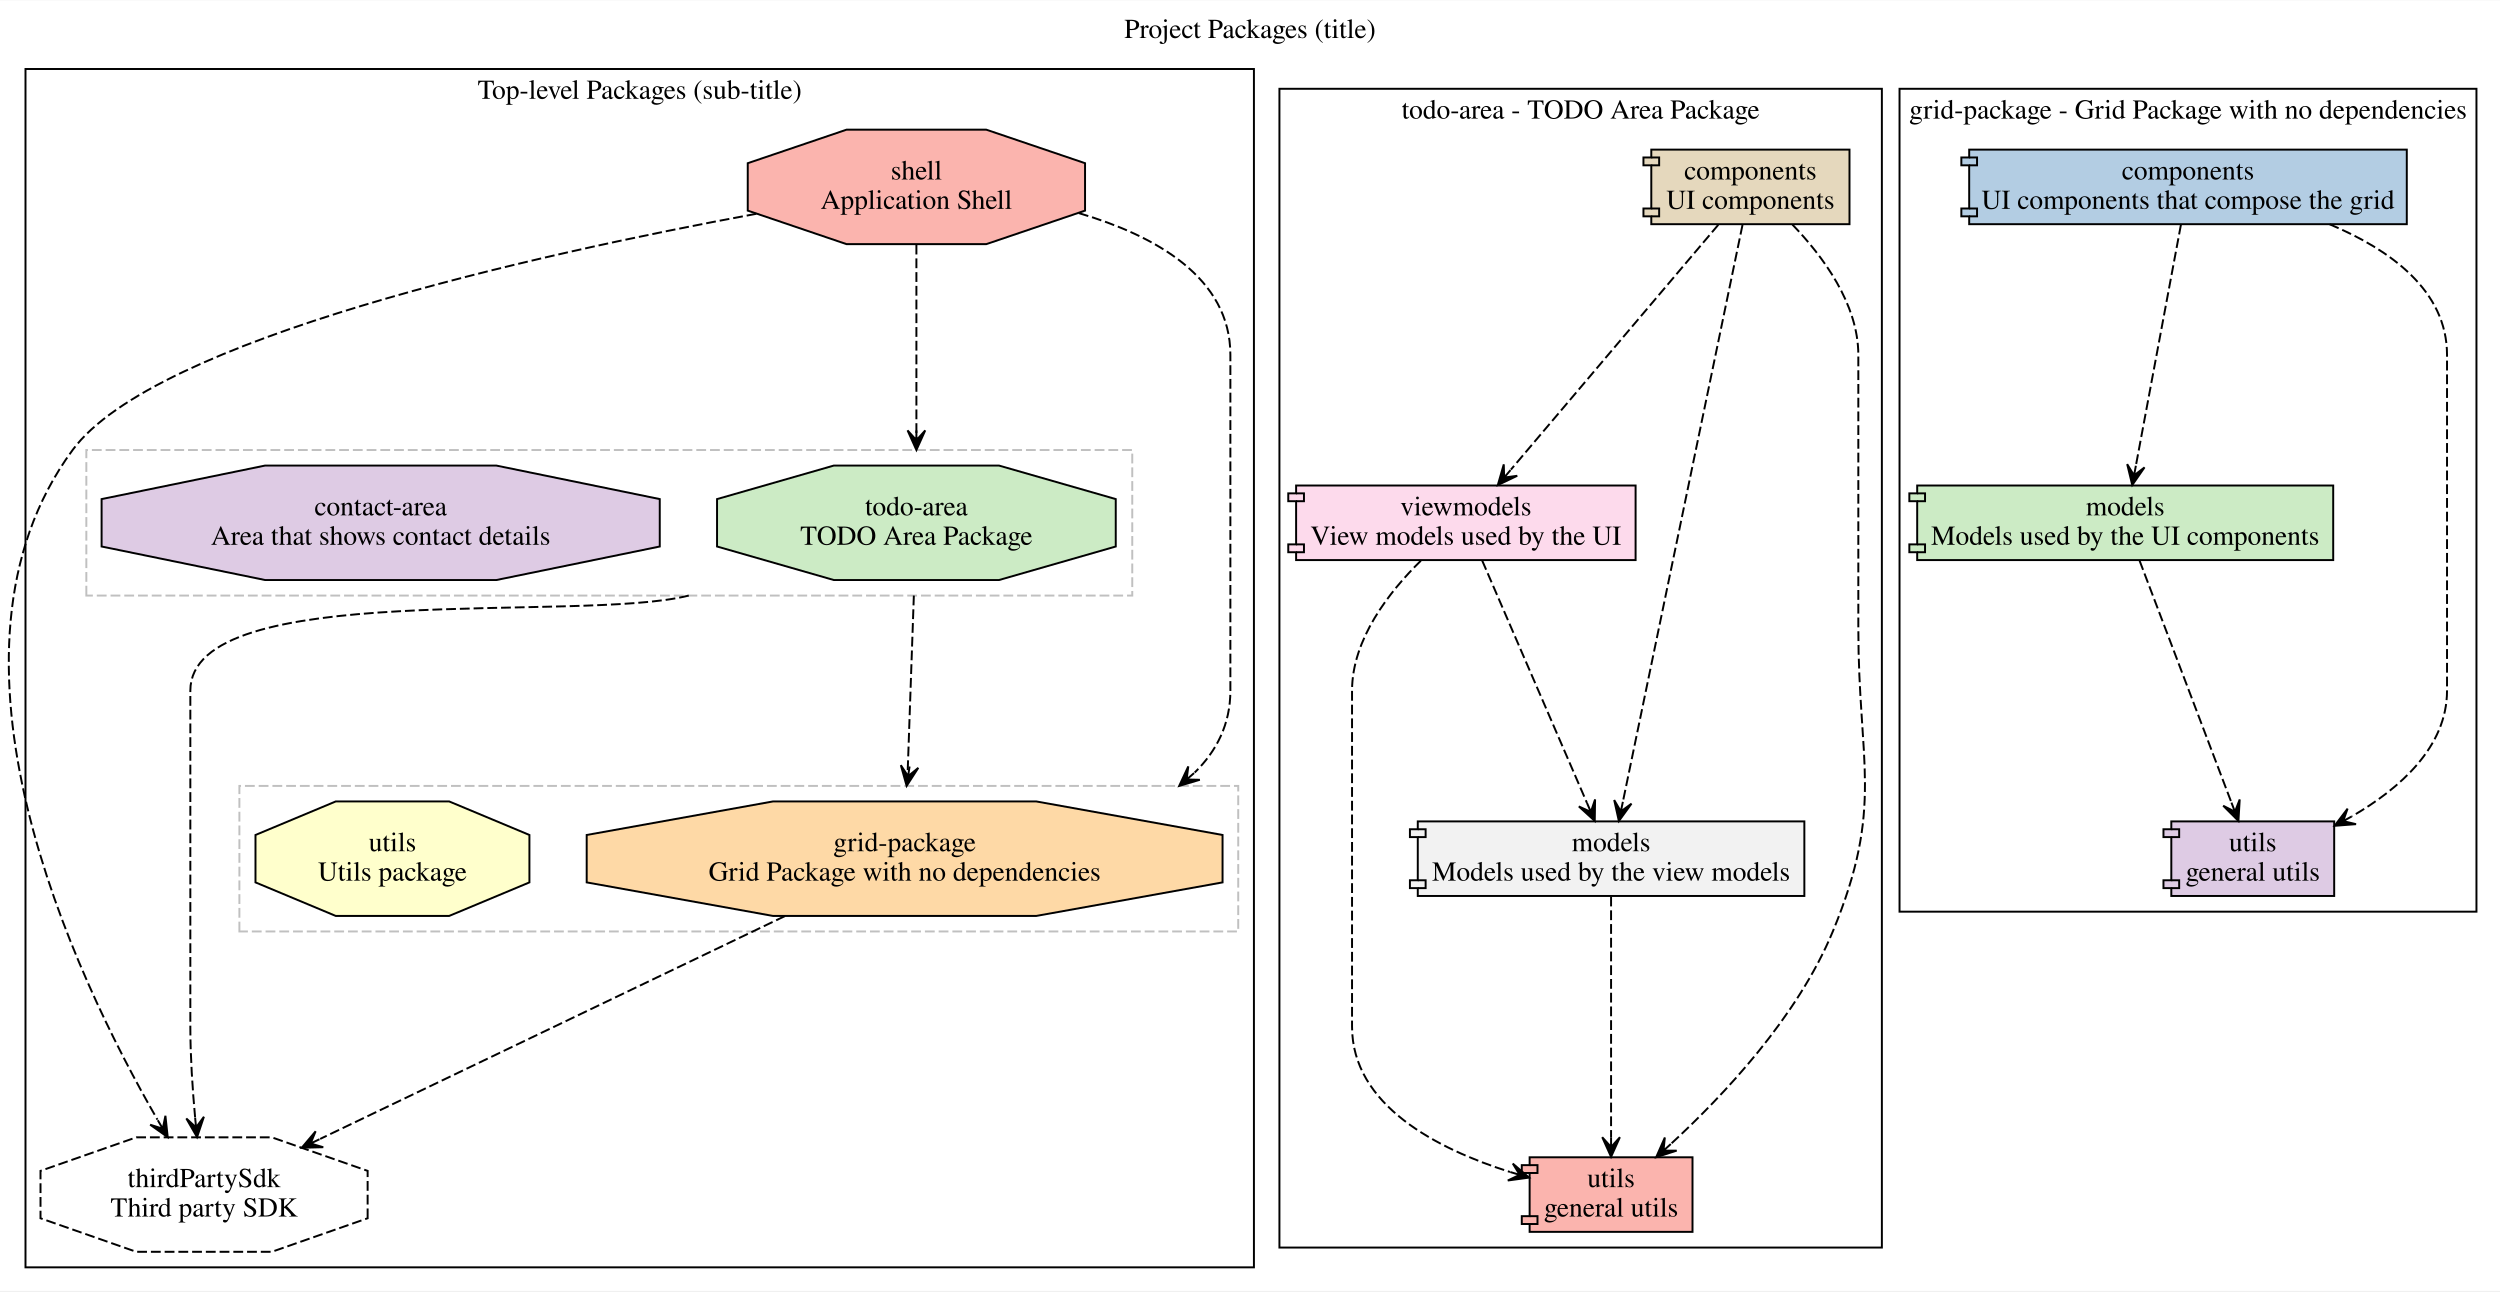
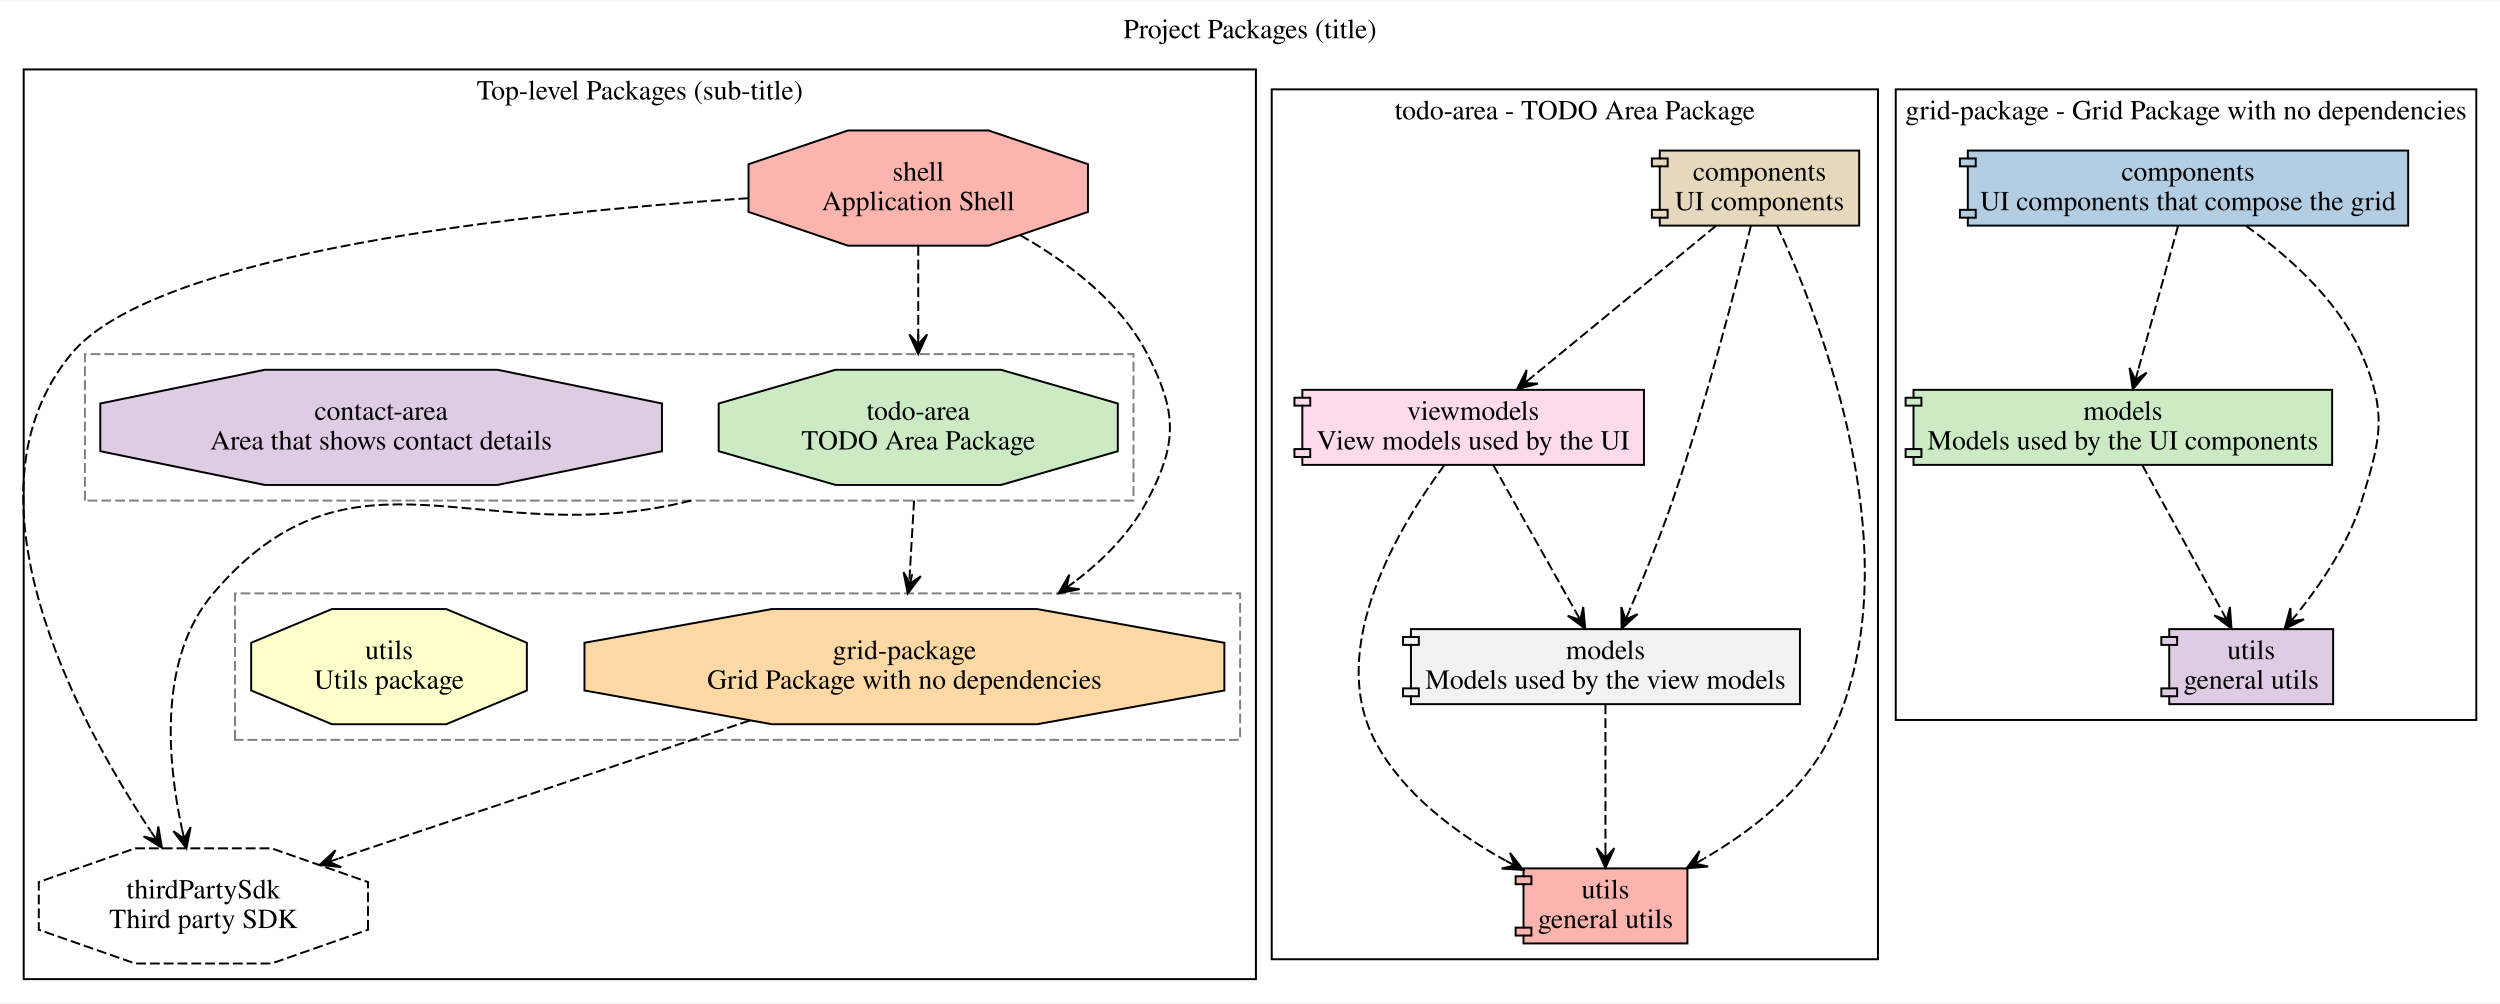
- <svg xmlns="http://www.w3.org/2000/svg" width="1274pt" height="658pt" viewBox="0.00 0.00 1273.99 657.67">
-   <g id="graph0" class="graph" transform="scale(1 1) rotate(0) translate(4 653.6715)">
-     <polygon fill="#ffffff" stroke="transparent" points="-4,4 -4,-653.672 1269.993,-653.672 1269.993,4 -4,4" />
-     <text text-anchor="middle" x="632.996" y="-634.471" font-family="Times,serif" font-size="14.00" fill="#000000">Project Packages (title)</text>
+ <svg xmlns="http://www.w3.org/2000/svg" width="1266pt" height="508pt" viewBox="0.00 0.00 1266.00 507.67">
+   <g id="graph0" class="graph" transform="scale(1 1) rotate(0) translate(4 503.67)">
+     <polygon fill="#ffffff" stroke="transparent" points="-4,4 -4,-503.67 1262,-503.67 1262,4 -4,4" />
+     <text text-anchor="middle" x="629" y="-484.47" font-family="Times,serif" font-size="14.00">Project Packages (title)</text>
    <g id="clust1" class="cluster">
-       <polygon fill="#ffffff" stroke="#000000" points="8.993,-8 8.993,-618.672 634.993,-618.672 634.993,-8 8.993,-8" />
-       <text text-anchor="middle" x="321.993" y="-603.471" font-family="Times,serif" font-size="14.00" fill="#000000">Top-level Packages (sub-title)</text>
+       <polygon fill="#ffffff" stroke="black" points="8,-8 8,-468.67 632,-468.67 632,-8 8,-8" />
+       <text text-anchor="middle" x="320" y="-453.47" font-family="Times,serif" font-size="14.00">Top-level Packages (sub-title)</text>
    </g>
    <g id="clust4" class="cluster">
-       <polygon fill="#ffffff" stroke="#c0c0c0" stroke-dasharray="5,2" points="39.993,-350.336 39.993,-424.504 572.993,-424.504 572.993,-350.336 39.993,-350.336" />
+       <polygon fill="#ffffff" stroke="gray" stroke-dasharray="5,2" points="39,-250.34 39,-324.5 570,-324.5 570,-250.34 39,-250.34" />
    </g>
    <g id="clust7" class="cluster">
-       <polygon fill="#ffffff" stroke="#c0c0c0" stroke-dasharray="5,2" points="117.993,-179.168 117.993,-253.336 626.993,-253.336 626.993,-179.168 117.993,-179.168" />
+       <polygon fill="#ffffff" stroke="gray" stroke-dasharray="5,2" points="115,-129.17 115,-203.34 624,-203.34 624,-129.17 115,-129.17" />
    </g>
    <g id="clust10" class="cluster">
-       <polygon fill="#ffffff" stroke="#000000" points="647.993,-18.084 647.993,-608.588 954.993,-608.588 954.993,-18.084 647.993,-18.084" />
-       <text text-anchor="middle" x="801.493" y="-593.388" font-family="Times,serif" font-size="14.00" fill="#000000">todo-area - TODO Area Package</text>
+       <polygon fill="#ffffff" stroke="black" points="640,-18.08 640,-458.59 947,-458.59 947,-18.08 640,-18.08" />
+       <text text-anchor="middle" x="793.5" y="-443.39" font-family="Times,serif" font-size="14.00">todo-area - TODO Area Package</text>
    </g>
    <g id="clust15" class="cluster">
-       <polygon fill="#ffffff" stroke="#000000" points="963.993,-189.252 963.993,-608.588 1257.993,-608.588 1257.993,-189.252 963.993,-189.252" />
-       <text text-anchor="middle" x="1110.993" y="-593.388" font-family="Times,serif" font-size="14.00" fill="#000000">grid-package - Grid Package with no dependencies</text>
+       <polygon fill="#ffffff" stroke="black" points="956,-139.25 956,-458.59 1250,-458.59 1250,-139.25 956,-139.25" />
+       <text text-anchor="middle" x="1103" y="-443.39" font-family="Times,serif" font-size="14.00">grid-package - Grid Package with no dependencies</text>
    </g>
    <g id="node1" class="node">
-       <polygon fill="#fbb4ae" stroke="#000000" points="548.936,-546.506 548.936,-570.669 498.591,-587.756 427.394,-587.756 377.05,-570.669 377.05,-546.506 427.394,-529.419 498.591,-529.419 548.936,-546.506" />
-       <text text-anchor="middle" x="462.993" y="-562.388" font-family="Times,serif" font-size="14.00" fill="#000000">shell</text>
-       <text text-anchor="middle" x="462.993" y="-547.388" font-family="Times,serif" font-size="14.00" fill="#000000">Application Shell</text>
+       <polygon fill="#fbb4ae" stroke="black" points="546.94,-396.51 546.94,-420.67 496.6,-437.76 425.4,-437.76 375.06,-420.67 375.06,-396.51 425.4,-379.42 496.6,-379.42 546.94,-396.51" />
+       <text text-anchor="middle" x="461" y="-412.39" font-family="Times,serif" font-size="14.00">shell</text>
+       <text text-anchor="middle" x="461" y="-397.39" font-family="Times,serif" font-size="14.00">Application Shell</text>
    </g>
    <g id="node2" class="node">
-       <polygon fill="none" stroke="#000000" stroke-dasharray="5,2" points="183.343,-33.002 183.343,-57.166 134.517,-74.252 65.468,-74.252 16.643,-57.166 16.643,-33.002 65.468,-15.916 134.517,-15.916 183.343,-33.002" />
-       <text text-anchor="middle" x="99.993" y="-48.884" font-family="Times,serif" font-size="14.00" fill="#000000">thirdPartySdk</text>
-       <text text-anchor="middle" x="99.993" y="-33.884" font-family="Times,serif" font-size="14.00" fill="#000000">Third party SDK</text>
+       <polygon fill="none" stroke="black" stroke-dasharray="5,2" points="182.35,-33 182.35,-57.17 133.52,-74.25 64.48,-74.25 15.65,-57.17 15.65,-33 64.48,-15.92 133.52,-15.92 182.35,-33" />
+       <text text-anchor="middle" x="99" y="-48.88" font-family="Times,serif" font-size="14.00">thirdPartySdk</text>
+       <text text-anchor="middle" x="99" y="-33.88" font-family="Times,serif" font-size="14.00">Third party SDK</text>
    </g>
    <g id="edge1" class="edge">
-       <path fill="none" stroke="#000000" stroke-dasharray="5,2" d="M381.417,-544.881C268.713,-524.092 74.524,-480.958 32.993,-424.504 -43.698,-320.257 33.8,-156.866 76.231,-83.272" />
-       <polygon fill="#000000" stroke="#000000" points="81.468,-74.334 80.295,-85.237 78.94,-78.648 76.412,-82.962 76.412,-82.962 76.412,-82.962 78.94,-78.648 72.53,-80.687 81.468,-74.334 81.468,-74.334" />
-       <text text-anchor="middle" x="3.993" y="-298.136" font-family="Times,serif" font-size="14.00" fill="#000000"> </text>
+       <path fill="none" stroke="black" stroke-dasharray="5,2" d="M374.9,-403.47C262.38,-396.07 74.6,-376.15 32,-324.5 -26.23,-253.92 33.9,-140.91 72.3,-82.97" />
+       <polygon fill="black" stroke="black" points="78.02,-74.5 76.16,-85.3 75.22,-78.64 72.43,-82.78 72.43,-82.78 72.43,-82.78 75.22,-78.64 68.7,-80.27 78.02,-74.5 78.02,-74.5" />
+       <text text-anchor="middle" x="13" y="-223.14" font-family="Times,serif" font-size="14.00"> </text>
    </g>
    <g id="node3" class="node">
-       <polygon fill="#ccebc5" stroke="#000000" points="564.581,-375.338 564.581,-399.502 505.072,-416.588 420.914,-416.588 361.405,-399.502 361.405,-375.338 420.914,-358.252 505.072,-358.252 564.581,-375.338" />
-       <text text-anchor="middle" x="462.993" y="-391.22" font-family="Times,serif" font-size="14.00" fill="#000000">todo-area</text>
-       <text text-anchor="middle" x="462.993" y="-376.22" font-family="Times,serif" font-size="14.00" fill="#000000">TODO Area Package</text>
+       <polygon fill="#ccebc5" stroke="black" points="562.06,-275.34 562.06,-299.5 502.86,-316.59 419.14,-316.59 359.94,-299.5 359.94,-275.34 419.14,-258.25 502.86,-258.25 562.06,-275.34" />
+       <text text-anchor="middle" x="461" y="-291.22" font-family="Times,serif" font-size="14.00">todo-area</text>
+       <text text-anchor="middle" x="461" y="-276.22" font-family="Times,serif" font-size="14.00">TODO Area Package</text>
    </g>
    <g id="edge2" class="edge">
-       <path fill="none" stroke="#000000" stroke-dasharray="5,2" d="M462.993,-529.163C462.993,-500.909 462.993,-458.036 462.993,-426.84" />
-       <polygon fill="#000000" stroke="#000000" points="462.993,-424.504 467.493,-434.503 462.993,-429.504 462.993,-434.504 462.993,-434.504 462.993,-434.504 462.993,-429.504 458.493,-434.504 462.993,-424.504 462.993,-424.504" />
-       <text text-anchor="middle" x="464.993" y="-469.304" font-family="Times,serif" font-size="14.00" fill="#000000"> </text>
+       <path fill="none" stroke="black" stroke-dasharray="5,2" d="M461,-379.35C461,-363.73 461,-344.1 461,-327.07" />
+       <polygon fill="black" stroke="black" points="461,-324.5 465.5,-334.5 461,-329.5 461,-334.5 461,-334.5 461,-334.5 461,-329.5 456.5,-334.5 461,-324.5 461,-324.5" />
+       <text text-anchor="middle" x="463" y="-344.3" font-family="Times,serif" font-size="14.00"> </text>
    </g>
    <g id="node5" class="node">
-       <polygon fill="#fed9a6" stroke="#000000" points="619.009,-204.17 619.009,-228.334 524.102,-245.42 389.884,-245.42 294.977,-228.334 294.977,-204.17 389.884,-187.084 524.102,-187.084 619.009,-204.17" />
-       <text text-anchor="middle" x="456.993" y="-220.052" font-family="Times,serif" font-size="14.00" fill="#000000">grid-package</text>
-       <text text-anchor="middle" x="456.993" y="-205.052" font-family="Times,serif" font-size="14.00" fill="#000000">Grid Package with no dependencies</text>
+       <polygon fill="#fed9a6" stroke="black" points="616.02,-154.17 616.02,-178.33 521.11,-195.42 386.89,-195.42 291.98,-178.33 291.98,-154.17 386.89,-137.08 521.11,-137.08 616.02,-154.17" />
+       <text text-anchor="middle" x="454" y="-170.05" font-family="Times,serif" font-size="14.00">grid-package</text>
+       <text text-anchor="middle" x="454" y="-155.05" font-family="Times,serif" font-size="14.00">Grid Package with no dependencies</text>
    </g>
    <g id="edge3" class="edge">
-       <path fill="none" stroke="#000000" stroke-dasharray="5,2" d="M545.805,-545.225C584.846,-533.709 622.993,-512.381 622.993,-473.004 622.993,-473.004 622.993,-473.004 622.993,-301.836 622.993,-284.761 615.968,-271.089 604.809,-260.143" />
-       <polygon fill="#000000" stroke="#000000" points="596.912,-253.335 607.424,-256.456 600.699,-256.6 604.486,-259.865 604.486,-259.865 604.486,-259.865 600.699,-256.6 601.548,-263.273 596.912,-253.335 596.912,-253.335" />
-       <text text-anchor="middle" x="624.993" y="-383.72" font-family="Times,serif" font-size="14.00" fill="#000000"> </text>
+       <path fill="none" stroke="black" stroke-dasharray="5,2" d="M512.63,-384.71C536.86,-371.02 563.36,-351.05 577,-324.5 592.06,-295.18 592.47,-279.45 577,-250.34 568.4,-234.14 555.07,-220.53 540.31,-209.31" />
+       <polygon fill="black" stroke="black" points="531.99,-203.33 542.73,-205.51 536.05,-206.25 540.11,-209.17 540.11,-209.17 540.11,-209.17 536.05,-206.25 537.48,-212.82 531.99,-203.33 531.99,-203.33" />
+       <text text-anchor="middle" x="590" y="-283.72" font-family="Times,serif" font-size="14.00"> </text>
    </g>
    <g id="edge5" class="edge">
-       <path fill="none" stroke="#000000" stroke-dasharray="5,2" d="M346.993,-350.336C291.301,-336.172 92.993,-359.3 92.993,-301.836 92.993,-301.836 92.993,-301.836 92.993,-130.668 92.993,-115.553 94.091,-98.986 95.417,-84.488" />
-       <polygon fill="#000000" stroke="#000000" points="96.411,-74.347 99.914,-84.738 95.923,-79.323 95.435,-84.299 95.435,-84.299 95.435,-84.299 95.923,-79.323 90.957,-83.861 96.411,-74.347 96.411,-74.347" />
-       <text text-anchor="middle" x="94.993" y="-212.552" font-family="Times,serif" font-size="14.00" fill="#000000"> </text>
+       <path fill="none" stroke="black" stroke-dasharray="5,2" d="M346,-250.34C239.79,-223.45 175.03,-286.76 104,-203.34 76.28,-170.78 80.59,-119.24 88.13,-84.1" />
+       <polygon fill="black" stroke="black" points="90.42,-74.21 92.54,-84.97 89.29,-79.08 88.16,-83.95 88.16,-83.95 88.16,-83.95 89.29,-79.08 83.78,-82.93 90.42,-74.21 90.42,-74.21" />
+       <text text-anchor="middle" x="106" y="-162.55" font-family="Times,serif" font-size="14.00"> </text>
    </g>
    <g id="edge6" class="edge">
-       <path fill="none" stroke="#000000" stroke-dasharray="5,2" d="M461.693,-350.336C460.714,-322.397 459.373,-284.164 458.375,-255.672" />
-       <polygon fill="#000000" stroke="#000000" points="458.021,-253.336 463.967,-262.549 458.769,-258.279 459.518,-263.223 459.518,-263.223 459.518,-263.223 458.769,-258.279 455.069,-263.897 458.021,-253.336 458.021,-253.336" />
-       <text text-anchor="middle" x="461.993" y="-298.136" font-family="Times,serif" font-size="14.00" fill="#000000"> </text>
+       <path fill="none" stroke="black" stroke-dasharray="5,2" d="M458.88,-250.34C458.06,-236.3 457.11,-220.18 456.27,-205.91" />
+       <polygon fill="black" stroke="black" points="455.67,-203.34 462.33,-212.05 456.81,-208.21 457.94,-213.07 457.94,-213.07 457.94,-213.07 456.81,-208.21 453.56,-214.1 455.67,-203.34 455.67,-203.34" />
+       <text text-anchor="middle" x="459" y="-223.14" font-family="Times,serif" font-size="14.00"> </text>
    </g>
    <g id="node4" class="node">
-       <polygon fill="#decbe4" stroke="#000000" points="332.209,-375.338 332.209,-399.502 248.901,-416.588 131.085,-416.588 47.776,-399.502 47.776,-375.338 131.085,-358.252 248.901,-358.252 332.209,-375.338" />
-       <text text-anchor="middle" x="189.993" y="-391.22" font-family="Times,serif" font-size="14.00" fill="#000000">contact-area</text>
-       <text text-anchor="middle" x="189.993" y="-376.22" font-family="Times,serif" font-size="14.00" fill="#000000">Area that shows contact details</text>
+       <polygon fill="#decbe4" stroke="black" points="331.22,-275.34 331.22,-299.5 247.91,-316.59 130.09,-316.59 46.78,-299.5 46.78,-275.34 130.09,-258.25 247.91,-258.25 331.22,-275.34" />
+       <text text-anchor="middle" x="189" y="-291.22" font-family="Times,serif" font-size="14.00">contact-area</text>
+       <text text-anchor="middle" x="189" y="-276.22" font-family="Times,serif" font-size="14.00">Area that shows contact details</text>
    </g>
    <g id="edge4" class="edge">
-       <path fill="none" stroke="#000000" stroke-dasharray="5,2" d="M396.028,-187.022C329.783,-155.26 224.66,-104.857 159.138,-73.442" />
-       <polygon fill="#000000" stroke="#000000" points="149.768,-68.949 160.73,-69.215 154.276,-71.111 158.785,-73.273 158.785,-73.273 158.785,-73.273 154.276,-71.111 156.839,-77.33 149.768,-68.949 149.768,-68.949" />
-       <text text-anchor="middle" x="294.993" y="-126.968" font-family="Times,serif" font-size="14.00" fill="#000000"> </text>
+       <path fill="none" stroke="black" stroke-dasharray="5,2" d="M375.65,-138.95C313.37,-118.05 227.11,-89.09 167.55,-69.09" />
+       <polygon fill="black" stroke="black" points="157.86,-65.84 168.77,-64.76 162.6,-67.43 167.34,-69.02 167.34,-69.02 167.34,-69.02 162.6,-67.43 165.9,-73.29 157.86,-65.84 157.86,-65.84" />
+       <text text-anchor="middle" x="299" y="-101.97" font-family="Times,serif" font-size="14.00"> </text>
    </g>
    <g id="node6" class="node">
-       <polygon fill="#ffffcc" stroke="#000000" points="265.79,-204.17 265.79,-228.334 224.904,-245.42 167.082,-245.42 126.196,-228.334 126.196,-204.17 167.082,-187.084 224.904,-187.084 265.79,-204.17" />
-       <text text-anchor="middle" x="195.993" y="-220.052" font-family="Times,serif" font-size="14.00" fill="#000000">utils</text>
-       <text text-anchor="middle" x="195.993" y="-205.052" font-family="Times,serif" font-size="14.00" fill="#000000">Utils package</text>
+       <polygon fill="#ffffcc" stroke="black" points="262.8,-154.17 262.8,-178.33 221.91,-195.42 164.09,-195.42 123.2,-178.33 123.2,-154.17 164.09,-137.08 221.91,-137.08 262.8,-154.17" />
+       <text text-anchor="middle" x="193" y="-170.05" font-family="Times,serif" font-size="14.00">utils</text>
+       <text text-anchor="middle" x="193" y="-155.05" font-family="Times,serif" font-size="14.00">Utils package</text>
    </g>
    <g id="node7" class="node">
-       <polygon fill="#e5d8bd" stroke="#000000" points="938.493,-577.588 837.493,-577.588 837.493,-573.588 833.493,-573.588 833.493,-569.588 837.493,-569.588 837.493,-547.588 833.493,-547.588 833.493,-543.588 837.493,-543.588 837.493,-539.588 938.493,-539.588 938.493,-577.588" />
-       <polyline fill="none" stroke="#000000" points="837.493,-573.588 841.493,-573.588 841.493,-569.588 837.493,-569.588 " />
-       <polyline fill="none" stroke="#000000" points="837.493,-547.588 841.493,-547.588 841.493,-543.588 837.493,-543.588 " />
-       <text text-anchor="middle" x="887.993" y="-562.388" font-family="Times,serif" font-size="14.00" fill="#000000">components</text>
-       <text text-anchor="middle" x="887.993" y="-547.388" font-family="Times,serif" font-size="14.00" fill="#000000">UI components</text>
+       <polygon fill="#e5d8bd" stroke="black" points="937.5,-427.59 836.5,-427.59 836.5,-423.59 832.5,-423.59 832.5,-419.59 836.5,-419.59 836.5,-397.59 832.5,-397.59 832.5,-393.59 836.5,-393.59 836.5,-389.59 937.5,-389.59 937.5,-427.59" />
+       <polyline fill="none" stroke="black" points="836.5,-423.59 840.5,-423.59 840.5,-419.59 836.5,-419.59 " />
+       <polyline fill="none" stroke="black" points="836.5,-397.59 840.5,-397.59 840.5,-393.59 836.5,-393.59 " />
+       <text text-anchor="middle" x="887" y="-412.39" font-family="Times,serif" font-size="14.00">components</text>
+       <text text-anchor="middle" x="887" y="-397.39" font-family="Times,serif" font-size="14.00">UI components</text>
    </g>
    <g id="node8" class="node">
-       <polygon fill="#fddaec" stroke="#000000" points="829.493,-406.42 656.493,-406.42 656.493,-402.42 652.493,-402.42 652.493,-398.42 656.493,-398.42 656.493,-376.42 652.493,-376.42 652.493,-372.42 656.493,-372.42 656.493,-368.42 829.493,-368.42 829.493,-406.42" />
-       <polyline fill="none" stroke="#000000" points="656.493,-402.42 660.493,-402.42 660.493,-398.42 656.493,-398.42 " />
-       <polyline fill="none" stroke="#000000" points="656.493,-376.42 660.493,-376.42 660.493,-372.42 656.493,-372.42 " />
-       <text text-anchor="middle" x="742.993" y="-391.22" font-family="Times,serif" font-size="14.00" fill="#000000">viewmodels</text>
-       <text text-anchor="middle" x="742.993" y="-376.22" font-family="Times,serif" font-size="14.00" fill="#000000">View models used by the UI</text>
+       <polygon fill="#fddaec" stroke="black" points="828.5,-306.42 655.5,-306.42 655.5,-302.42 651.5,-302.42 651.5,-298.42 655.5,-298.42 655.5,-276.42 651.5,-276.42 651.5,-272.42 655.5,-272.42 655.5,-268.42 828.5,-268.42 828.5,-306.42" />
+       <polyline fill="none" stroke="black" points="655.5,-302.42 659.5,-302.42 659.5,-298.42 655.5,-298.42 " />
+       <polyline fill="none" stroke="black" points="655.5,-276.42 659.5,-276.42 659.5,-272.42 655.5,-272.42 " />
+       <text text-anchor="middle" x="742" y="-291.22" font-family="Times,serif" font-size="14.00">viewmodels</text>
+       <text text-anchor="middle" x="742" y="-276.22" font-family="Times,serif" font-size="14.00">View models used by the UI</text>
    </g>
    <g id="edge7" class="edge">
-       <path fill="none" stroke="#000000" stroke-dasharray="5,2" d="M871.641,-539.285C845.791,-508.77 795.403,-449.288 765.943,-414.512" />
-       <polygon fill="#000000" stroke="#000000" points="759.284,-406.652 769.182,-411.373 762.516,-410.467 765.748,-414.282 765.748,-414.282 765.748,-414.282 762.516,-410.467 762.315,-417.19 759.284,-406.652 759.284,-406.652" />
-       <text text-anchor="middle" x="822.993" y="-469.304" font-family="Times,serif" font-size="14.00" fill="#000000"> </text>
+       <path fill="none" stroke="black" stroke-dasharray="5,2" d="M864.98,-389.49C840.17,-369.1 799.72,-335.85 772.03,-313.1" />
+       <polygon fill="black" stroke="black" points="764.23,-306.69 774.81,-309.56 768.09,-309.86 771.96,-313.04 771.96,-313.04 771.96,-313.04 768.09,-309.86 769.1,-316.51 764.23,-306.69 764.23,-306.69" />
+       <text text-anchor="middle" x="825" y="-344.3" font-family="Times,serif" font-size="14.00"> </text>
    </g>
    <g id="node9" class="node">
-       <polygon fill="#f2f2f2" stroke="#000000" points="915.493,-235.252 718.493,-235.252 718.493,-231.252 714.493,-231.252 714.493,-227.252 718.493,-227.252 718.493,-205.252 714.493,-205.252 714.493,-201.252 718.493,-201.252 718.493,-197.252 915.493,-197.252 915.493,-235.252" />
-       <polyline fill="none" stroke="#000000" points="718.493,-231.252 722.493,-231.252 722.493,-227.252 718.493,-227.252 " />
-       <polyline fill="none" stroke="#000000" points="718.493,-205.252 722.493,-205.252 722.493,-201.252 718.493,-201.252 " />
-       <text text-anchor="middle" x="816.993" y="-220.052" font-family="Times,serif" font-size="14.00" fill="#000000">models</text>
-       <text text-anchor="middle" x="816.993" y="-205.052" font-family="Times,serif" font-size="14.00" fill="#000000">Models used by the view models</text>
+       <polygon fill="#f2f2f2" stroke="black" points="907.5,-185.25 710.5,-185.25 710.5,-181.25 706.5,-181.25 706.5,-177.25 710.5,-177.25 710.5,-155.25 706.5,-155.25 706.5,-151.25 710.5,-151.25 710.5,-147.25 907.5,-147.25 907.5,-185.25" />
+       <polyline fill="none" stroke="black" points="710.5,-181.25 714.5,-181.25 714.5,-177.25 710.5,-177.25 " />
+       <polyline fill="none" stroke="black" points="710.5,-155.25 714.5,-155.25 714.5,-151.25 710.5,-151.25 " />
+       <text text-anchor="middle" x="809" y="-170.05" font-family="Times,serif" font-size="14.00">models</text>
+       <text text-anchor="middle" x="809" y="-155.05" font-family="Times,serif" font-size="14.00">Models used by the view models</text>
    </g>
    <g id="edge8" class="edge">
-       <path fill="none" stroke="#000000" stroke-dasharray="5,2" d="M883.972,-539.201C872.11,-482.006 837.206,-313.714 823.056,-245.484" />
-       <polygon fill="#000000" stroke="#000000" points="820.969,-235.425 827.406,-244.303 821.985,-240.321 823,-245.217 823,-245.217 823,-245.217 821.985,-240.321 818.594,-246.131 820.969,-235.425 820.969,-235.425" />
-       <text text-anchor="middle" x="860.993" y="-383.72" font-family="Times,serif" font-size="14.00" fill="#000000"> </text>
+       <path fill="none" stroke="black" stroke-dasharray="5,2" d="M882.65,-389.46C875.42,-359.97 860.03,-299.94 843,-250.34 836.55,-231.54 828.09,-210.85 821.22,-194.82" />
+       <polygon fill="black" stroke="black" points="817.18,-185.5 825.29,-192.89 819.17,-190.09 821.16,-194.67 821.16,-194.67 821.16,-194.67 819.17,-190.09 817.03,-196.46 817.18,-185.5 817.18,-185.5" />
+       <text text-anchor="middle" x="867" y="-283.72" font-family="Times,serif" font-size="14.00"> </text>
    </g>
    <g id="node10" class="node">
-       <polygon fill="#fbb4ae" stroke="#000000" points="858.493,-64.084 775.493,-64.084 775.493,-60.084 771.493,-60.084 771.493,-56.084 775.493,-56.084 775.493,-34.084 771.493,-34.084 771.493,-30.084 775.493,-30.084 775.493,-26.084 858.493,-26.084 858.493,-64.084" />
-       <polyline fill="none" stroke="#000000" points="775.493,-60.084 779.493,-60.084 779.493,-56.084 775.493,-56.084 " />
-       <polyline fill="none" stroke="#000000" points="775.493,-34.084 779.493,-34.084 779.493,-30.084 775.493,-30.084 " />
-       <text text-anchor="middle" x="816.993" y="-48.884" font-family="Times,serif" font-size="14.00" fill="#000000">utils</text>
-       <text text-anchor="middle" x="816.993" y="-33.884" font-family="Times,serif" font-size="14.00" fill="#000000">general utils</text>
+       <polygon fill="#fbb4ae" stroke="black" points="850.5,-64.08 767.5,-64.08 767.5,-60.08 763.5,-60.08 763.5,-56.08 767.5,-56.08 767.5,-34.08 763.5,-34.08 763.5,-30.08 767.5,-30.08 767.5,-26.08 850.5,-26.08 850.5,-64.08" />
+       <polyline fill="none" stroke="black" points="767.5,-60.08 771.5,-60.08 771.5,-56.08 767.5,-56.08 " />
+       <polyline fill="none" stroke="black" points="767.5,-34.08 771.5,-34.08 771.5,-30.08 767.5,-30.08 " />
+       <text text-anchor="middle" x="809" y="-48.88" font-family="Times,serif" font-size="14.00">utils</text>
+       <text text-anchor="middle" x="809" y="-33.88" font-family="Times,serif" font-size="14.00">general utils</text>
    </g>
    <g id="edge9" class="edge">
-       <path fill="none" stroke="#000000" stroke-dasharray="5,2" d="M909.415,-539.374C924.858,-523.332 942.993,-498.967 942.993,-473.004 942.993,-473.004 942.993,-473.004 942.993,-333.836 942.993,-264.852 956.351,-242.917 929.993,-179.168 911.995,-135.639 874.474,-95.747 847.604,-70.997" />
-       <polygon fill="#000000" stroke="#000000" points="839.987,-64.121 850.426,-67.481 843.699,-67.471 847.41,-70.822 847.41,-70.822 847.41,-70.822 843.699,-67.471 844.395,-74.162 839.987,-64.121 839.987,-64.121" />
-       <text text-anchor="middle" x="945.993" y="-298.136" font-family="Times,serif" font-size="14.00" fill="#000000"> </text>
+       <path fill="none" stroke="black" stroke-dasharray="5,2" d="M895.98,-389.45C917.52,-343.21 967.09,-218.28 922,-129.17 908.69,-102.87 882.71,-82.87 859.01,-69.08" />
+       <polygon fill="black" stroke="black" points="850.07,-64.11 861,-65.04 854.44,-66.54 858.81,-68.97 858.81,-68.97 858.81,-68.97 854.44,-66.54 856.62,-72.9 850.07,-64.11 850.07,-64.11" />
+       <text text-anchor="middle" x="942" y="-223.14" font-family="Times,serif" font-size="14.00"> </text>
    </g>
    <g id="edge10" class="edge">
-       <path fill="none" stroke="#000000" stroke-dasharray="5,2" d="M751.338,-368.117C764.363,-337.988 789.596,-279.622 804.704,-244.676" />
-       <polygon fill="#000000" stroke="#000000" points="808.678,-235.484 808.841,-246.448 806.694,-240.073 804.71,-244.663 804.71,-244.663 804.71,-244.663 806.694,-240.073 800.579,-242.877 808.678,-235.484 808.678,-235.484" />
-       <text text-anchor="middle" x="784.993" y="-298.136" font-family="Times,serif" font-size="14.00" fill="#000000"> </text>
+       <path fill="none" stroke="black" stroke-dasharray="5,2" d="M752.18,-268.32C763.24,-248.63 781.06,-216.95 793.79,-194.31" />
+       <polygon fill="black" stroke="black" points="798.73,-185.52 797.75,-196.44 796.28,-189.88 793.83,-194.24 793.83,-194.24 793.83,-194.24 796.28,-189.88 789.9,-192.03 798.73,-185.52 798.73,-185.52" />
+       <text text-anchor="middle" x="781" y="-223.14" font-family="Times,serif" font-size="14.00"> </text>
    </g>
    <g id="edge11" class="edge">
-       <path fill="none" stroke="#000000" stroke-dasharray="5,2" d="M720.07,-368.11C703.858,-352.193 684.993,-328.041 684.993,-301.836 684.993,-301.836 684.993,-301.836 684.993,-130.668 684.993,-90.553 728.443,-68.297 765.486,-56.612" />
-       <polygon fill="#000000" stroke="#000000" points="775.227,-53.728 766.916,-60.882 770.433,-55.147 765.639,-56.567 765.639,-56.567 765.639,-56.567 770.433,-55.147 764.361,-52.252 775.227,-53.728 775.227,-53.728" />
-       <text text-anchor="middle" x="686.993" y="-212.552" font-family="Times,serif" font-size="14.00" fill="#000000"> </text>
+       <path fill="none" stroke="black" stroke-dasharray="5,2" d="M727.35,-268.2C705.02,-238.07 667.55,-176.51 692,-129.17 706.05,-101.96 733.58,-81.73 758.4,-68.04" />
+       <polygon fill="black" stroke="black" points="767.4,-63.3 760.65,-71.94 762.97,-65.63 758.55,-67.96 758.55,-67.96 758.55,-67.96 762.97,-65.63 756.45,-63.98 767.4,-63.3 767.4,-63.3" />
+       <text text-anchor="middle" x="694" y="-162.55" font-family="Times,serif" font-size="14.00"> </text>
    </g>
    <g id="edge12" class="edge">
-       <path fill="none" stroke="#000000" stroke-dasharray="5,2" d="M816.993,-196.949C816.993,-167.078 816.993,-109.449 816.993,-74.409" />
-       <polygon fill="#000000" stroke="#000000" points="816.993,-64.316 821.493,-74.316 816.993,-69.316 816.993,-74.316 816.993,-74.316 816.993,-74.316 816.993,-69.316 812.493,-74.316 816.993,-64.316 816.993,-64.316" />
-       <text text-anchor="middle" x="818.993" y="-126.968" font-family="Times,serif" font-size="14.00" fill="#000000"> </text>
+       <path fill="none" stroke="black" stroke-dasharray="5,2" d="M809,-147.15C809,-127.82 809,-96.91 809,-74.36" />
+       <polygon fill="black" stroke="black" points="809,-64.35 813.5,-74.35 809,-69.35 809,-74.35 809,-74.35 809,-74.35 809,-69.35 804.5,-74.35 809,-64.35 809,-64.35" />
+       <text text-anchor="middle" x="811" y="-101.97" font-family="Times,serif" font-size="14.00"> </text>
    </g>
    <g id="node11" class="node">
-       <polygon fill="#b3cde3" stroke="#000000" points="1222.493,-577.588 999.493,-577.588 999.493,-573.588 995.493,-573.588 995.493,-569.588 999.493,-569.588 999.493,-547.588 995.493,-547.588 995.493,-543.588 999.493,-543.588 999.493,-539.588 1222.493,-539.588 1222.493,-577.588" />
-       <polyline fill="none" stroke="#000000" points="999.493,-573.588 1003.493,-573.588 1003.493,-569.588 999.493,-569.588 " />
-       <polyline fill="none" stroke="#000000" points="999.493,-547.588 1003.493,-547.588 1003.493,-543.588 999.493,-543.588 " />
-       <text text-anchor="middle" x="1110.993" y="-562.388" font-family="Times,serif" font-size="14.00" fill="#000000">components</text>
-       <text text-anchor="middle" x="1110.993" y="-547.388" font-family="Times,serif" font-size="14.00" fill="#000000">UI components that compose the grid</text>
+       <polygon fill="#b3cde3" stroke="black" points="1215.5,-427.59 992.5,-427.59 992.5,-423.59 988.5,-423.59 988.5,-419.59 992.5,-419.59 992.5,-397.59 988.5,-397.59 988.5,-393.59 992.5,-393.59 992.5,-389.59 1215.5,-389.59 1215.5,-427.59" />
+       <polyline fill="none" stroke="black" points="992.5,-423.59 996.5,-423.59 996.5,-419.59 992.5,-419.59 " />
+       <polyline fill="none" stroke="black" points="992.5,-397.59 996.5,-397.59 996.5,-393.59 992.5,-393.59 " />
+       <text text-anchor="middle" x="1104" y="-412.39" font-family="Times,serif" font-size="14.00">components</text>
+       <text text-anchor="middle" x="1104" y="-397.39" font-family="Times,serif" font-size="14.00">UI components that compose the grid</text>
    </g>
    <g id="node12" class="node">
-       <polygon fill="#ccebc5" stroke="#000000" points="1184.993,-406.42 972.993,-406.42 972.993,-402.42 968.993,-402.42 968.993,-398.42 972.993,-398.42 972.993,-376.42 968.993,-376.42 968.993,-372.42 972.993,-372.42 972.993,-368.42 1184.993,-368.42 1184.993,-406.42" />
-       <polyline fill="none" stroke="#000000" points="972.993,-402.42 976.993,-402.42 976.993,-398.42 972.993,-398.42 " />
-       <polyline fill="none" stroke="#000000" points="972.993,-376.42 976.993,-376.42 976.993,-372.42 972.993,-372.42 " />
-       <text text-anchor="middle" x="1078.993" y="-391.22" font-family="Times,serif" font-size="14.00" fill="#000000">models</text>
-       <text text-anchor="middle" x="1078.993" y="-376.22" font-family="Times,serif" font-size="14.00" fill="#000000">Models used by the UI components</text>
+       <polygon fill="#ccebc5" stroke="black" points="1177,-306.42 965,-306.42 965,-302.42 961,-302.42 961,-298.42 965,-298.42 965,-276.42 961,-276.42 961,-272.42 965,-272.42 965,-268.42 1177,-268.42 1177,-306.42" />
+       <polyline fill="none" stroke="black" points="965,-302.42 969,-302.42 969,-298.42 965,-298.42 " />
+       <polyline fill="none" stroke="black" points="965,-276.42 969,-276.42 969,-272.42 965,-272.42 " />
+       <text text-anchor="middle" x="1071" y="-291.22" font-family="Times,serif" font-size="14.00">models</text>
+       <text text-anchor="middle" x="1071" y="-276.22" font-family="Times,serif" font-size="14.00">Models used by the UI components</text>
    </g>
    <g id="edge13" class="edge">
-       <path fill="none" stroke="#000000" stroke-dasharray="5,2" d="M1107.384,-539.285C1101.8,-509.414 1091.026,-451.785 1084.475,-416.745" />
-       <polygon fill="#000000" stroke="#000000" points="1082.588,-406.652 1088.849,-415.654 1083.507,-411.566 1084.426,-416.481 1084.426,-416.481 1084.426,-416.481 1083.507,-411.566 1080.003,-417.308 1082.588,-406.652 1082.588,-406.652" />
-       <text text-anchor="middle" x="1097.993" y="-469.304" font-family="Times,serif" font-size="14.00" fill="#000000"> </text>
+       <path fill="none" stroke="black" stroke-dasharray="5,2" d="M1098.99,-389.49C1093.61,-370.07 1085,-338.97 1078.75,-316.39" />
+       <polygon fill="black" stroke="black" points="1076.06,-306.69 1083.06,-315.13 1077.39,-311.51 1078.73,-316.33 1078.73,-316.33 1078.73,-316.33 1077.39,-311.51 1074.39,-317.53 1076.06,-306.69 1076.06,-306.69" />
+       <text text-anchor="middle" x="1091" y="-344.3" font-family="Times,serif" font-size="14.00"> </text>
    </g>
    <g id="node13" class="node">
-       <polygon fill="#decbe4" stroke="#000000" points="1185.493,-235.252 1102.493,-235.252 1102.493,-231.252 1098.493,-231.252 1098.493,-227.252 1102.493,-227.252 1102.493,-205.252 1098.493,-205.252 1098.493,-201.252 1102.493,-201.252 1102.493,-197.252 1185.493,-197.252 1185.493,-235.252" />
-       <polyline fill="none" stroke="#000000" points="1102.493,-231.252 1106.493,-231.252 1106.493,-227.252 1102.493,-227.252 " />
-       <polyline fill="none" stroke="#000000" points="1102.493,-205.252 1106.493,-205.252 1106.493,-201.252 1102.493,-201.252 " />
-       <text text-anchor="middle" x="1143.993" y="-220.052" font-family="Times,serif" font-size="14.00" fill="#000000">utils</text>
-       <text text-anchor="middle" x="1143.993" y="-205.052" font-family="Times,serif" font-size="14.00" fill="#000000">general utils</text>
+       <polygon fill="#decbe4" stroke="black" points="1177.5,-185.25 1094.5,-185.25 1094.5,-181.25 1090.5,-181.25 1090.5,-177.25 1094.5,-177.25 1094.5,-155.25 1090.5,-155.25 1090.5,-151.25 1094.5,-151.25 1094.5,-147.25 1177.5,-147.25 1177.5,-185.25" />
+       <polyline fill="none" stroke="black" points="1094.5,-181.25 1098.5,-181.25 1098.5,-177.25 1094.5,-177.25 " />
+       <polyline fill="none" stroke="black" points="1094.5,-155.25 1098.5,-155.25 1098.5,-151.25 1094.5,-151.25 " />
+       <text text-anchor="middle" x="1136" y="-170.05" font-family="Times,serif" font-size="14.00">utils</text>
+       <text text-anchor="middle" x="1136" y="-155.05" font-family="Times,serif" font-size="14.00">general utils</text>
    </g>
    <g id="edge14" class="edge">
-       <path fill="none" stroke="#000000" stroke-dasharray="5,2" d="M1183.172,-539.538C1213.989,-526.631 1242.993,-505.778 1242.993,-473.004 1242.993,-473.004 1242.993,-473.004 1242.993,-301.836 1242.993,-273.204 1219.001,-252.021 1194.639,-237.893" />
-       <polygon fill="#000000" stroke="#000000" points="1185.691,-233.006 1196.624,-233.849 1190.079,-235.402 1194.467,-237.799 1194.467,-237.799 1194.467,-237.799 1190.079,-235.402 1192.31,-241.748 1185.691,-233.006 1185.691,-233.006" />
-       <text text-anchor="middle" x="1244.993" y="-383.72" font-family="Times,serif" font-size="14.00" fill="#000000"> </text>
+       <path fill="none" stroke="black" stroke-dasharray="5,2" d="M1133.35,-389.44C1154.04,-374.79 1180.1,-352.09 1192,-324.5 1205.05,-294.23 1201.63,-281.86 1192,-250.34 1185.57,-229.28 1171.81,-208.74 1159.54,-193.35" />
+       <polygon fill="black" stroke="black" points="1152.93,-185.35 1162.77,-190.19 1156.12,-189.21 1159.3,-193.06 1159.3,-193.06 1159.3,-193.06 1156.12,-189.21 1155.83,-195.93 1152.93,-185.35 1152.93,-185.35" />
+       <text text-anchor="middle" x="1202" y="-283.72" font-family="Times,serif" font-size="14.00"> </text>
    </g>
    <g id="edge15" class="edge">
-       <path fill="none" stroke="#000000" stroke-dasharray="5,2" d="M1086.323,-368.117C1097.715,-338.117 1119.739,-280.12 1133.028,-245.125" />
-       <polygon fill="#000000" stroke="#000000" points="1136.689,-235.484 1137.346,-246.43 1134.914,-240.158 1133.139,-244.832 1133.139,-244.832 1133.139,-244.832 1134.914,-240.158 1128.932,-243.235 1136.689,-235.484 1136.689,-235.484" />
-       <text text-anchor="middle" x="1115.993" y="-298.136" font-family="Times,serif" font-size="14.00" fill="#000000"> </text>
+       <path fill="none" stroke="black" stroke-dasharray="5,2" d="M1080.87,-268.32C1091.61,-248.63 1108.89,-216.95 1121.24,-194.31" />
+       <polygon fill="black" stroke="black" points="1126.03,-185.52 1125.2,-196.46 1123.64,-189.91 1121.25,-194.3 1121.25,-194.3 1121.25,-194.3 1123.64,-189.91 1117.3,-192.15 1126.03,-185.52 1126.03,-185.52" />
+       <text text-anchor="middle" x="1109" y="-223.14" font-family="Times,serif" font-size="14.00"> </text>
    </g>
  </g>
</svg>
